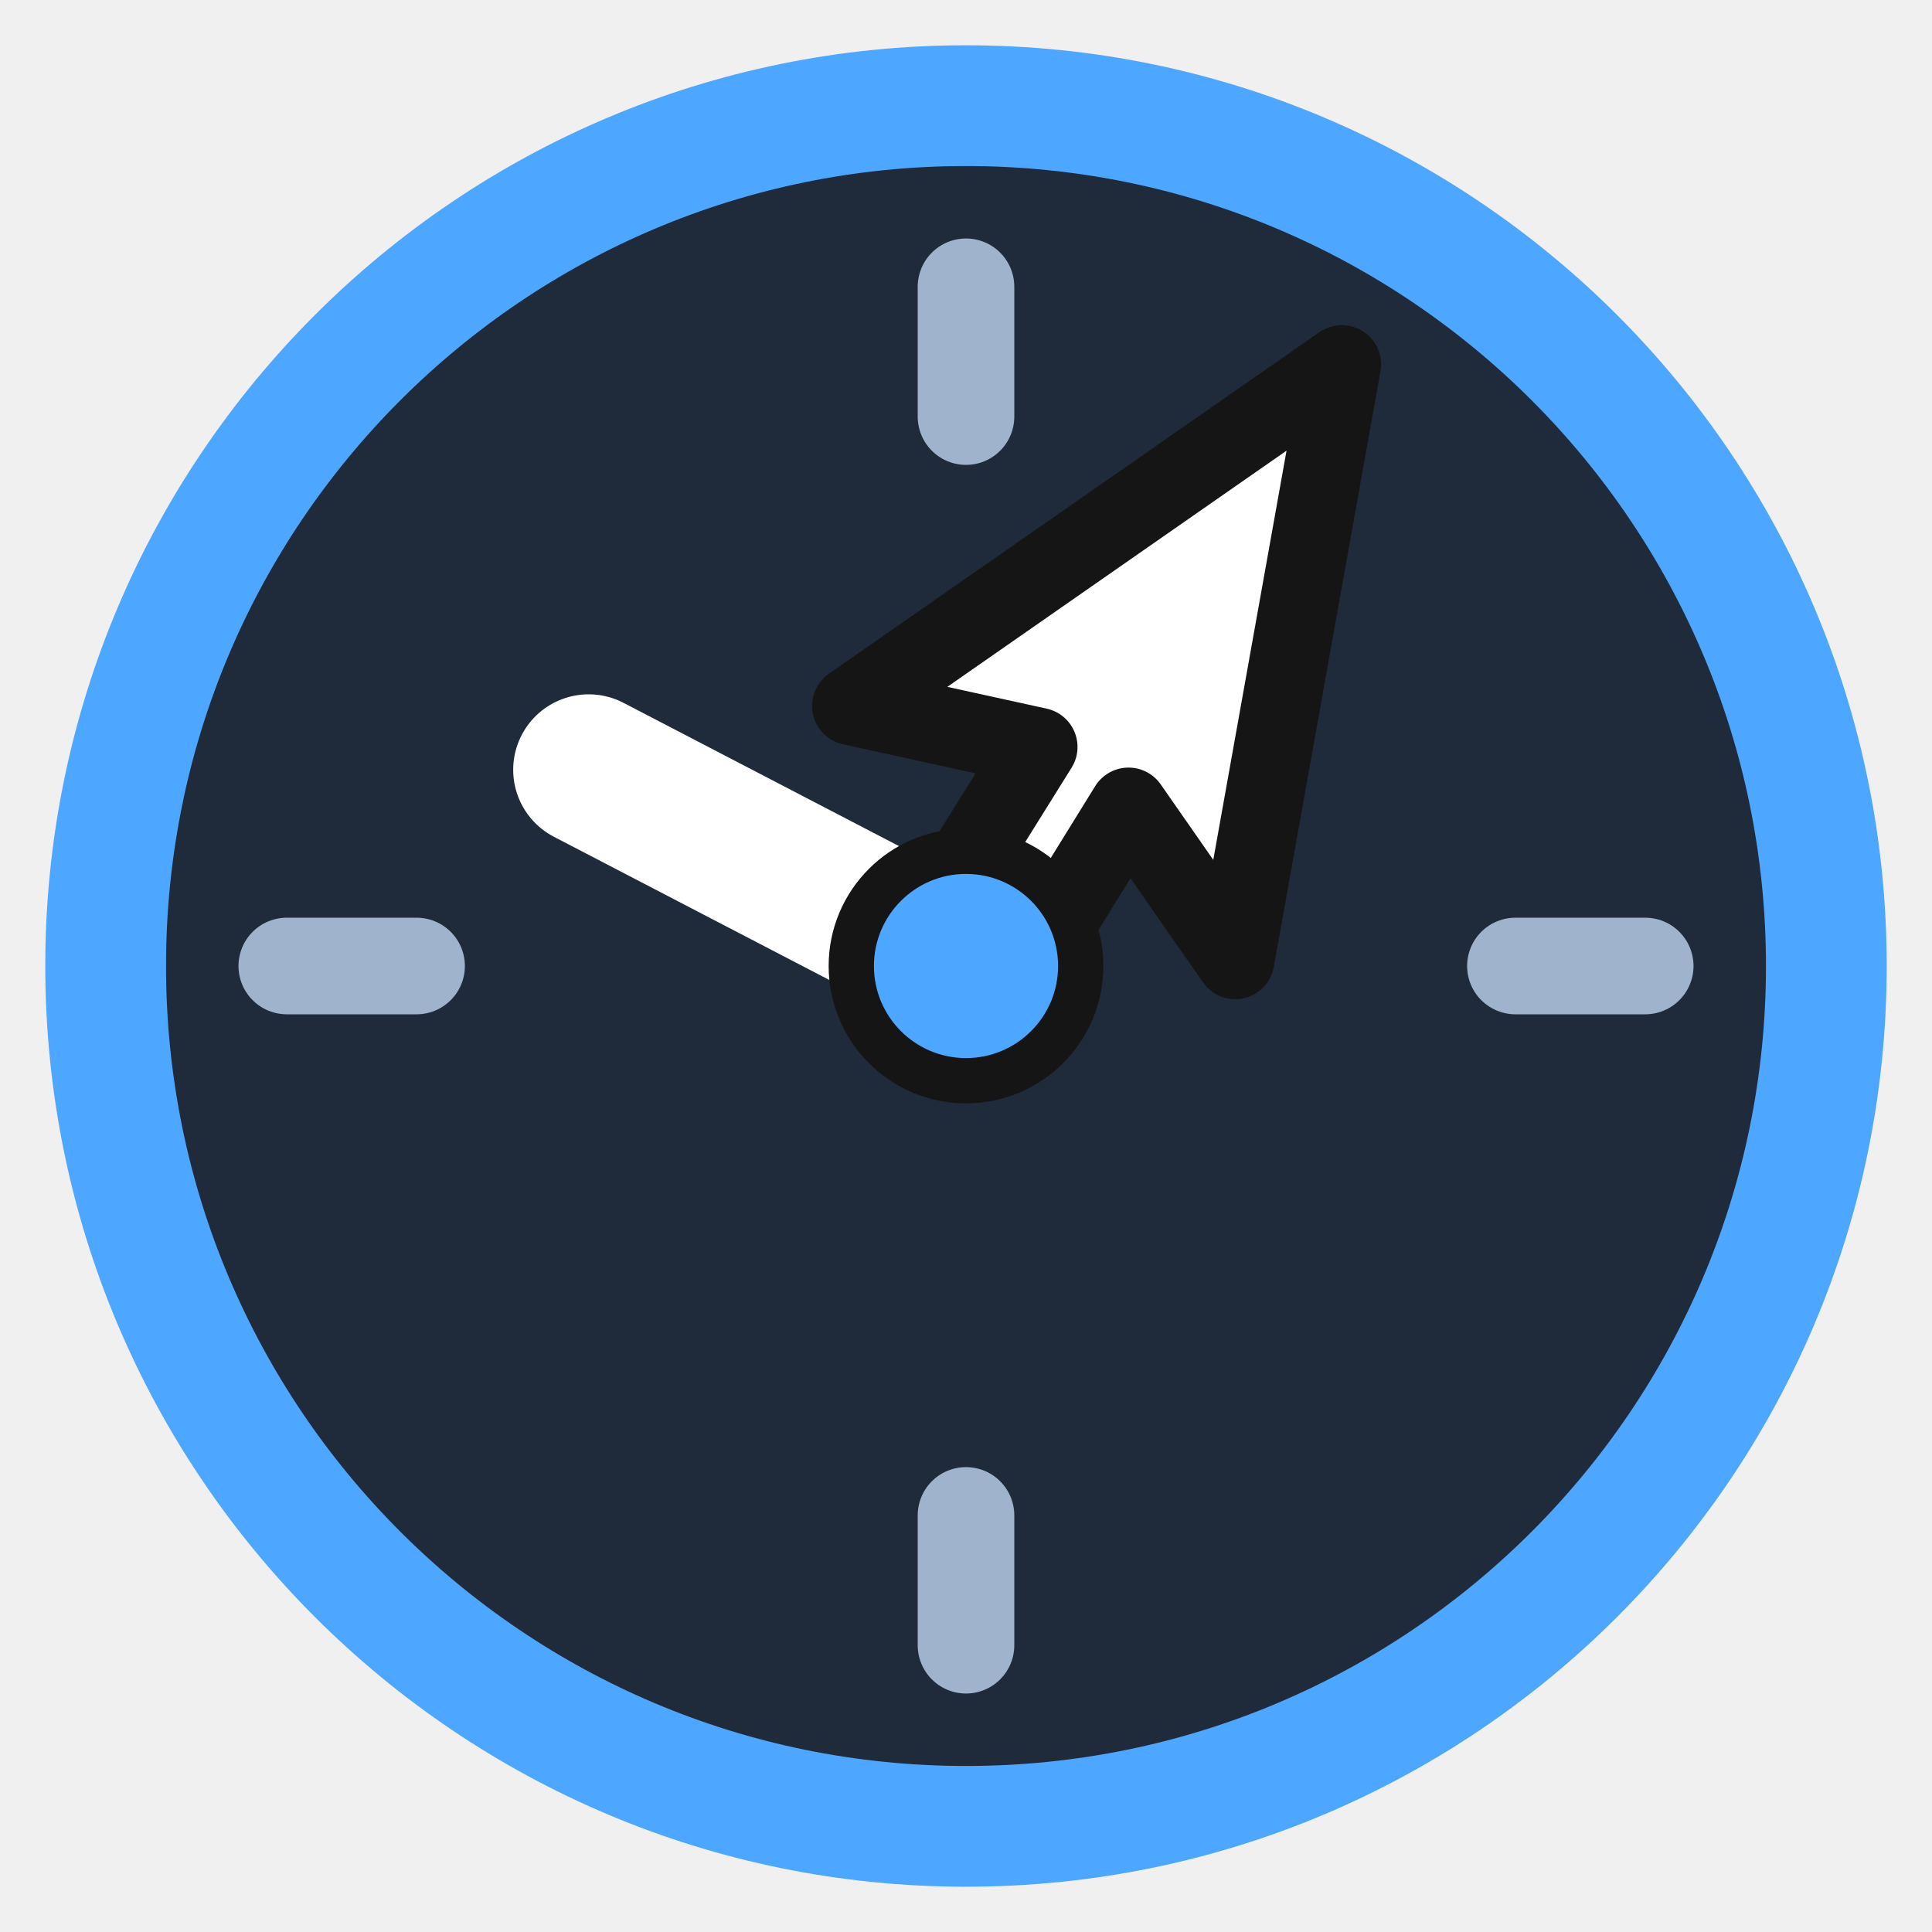
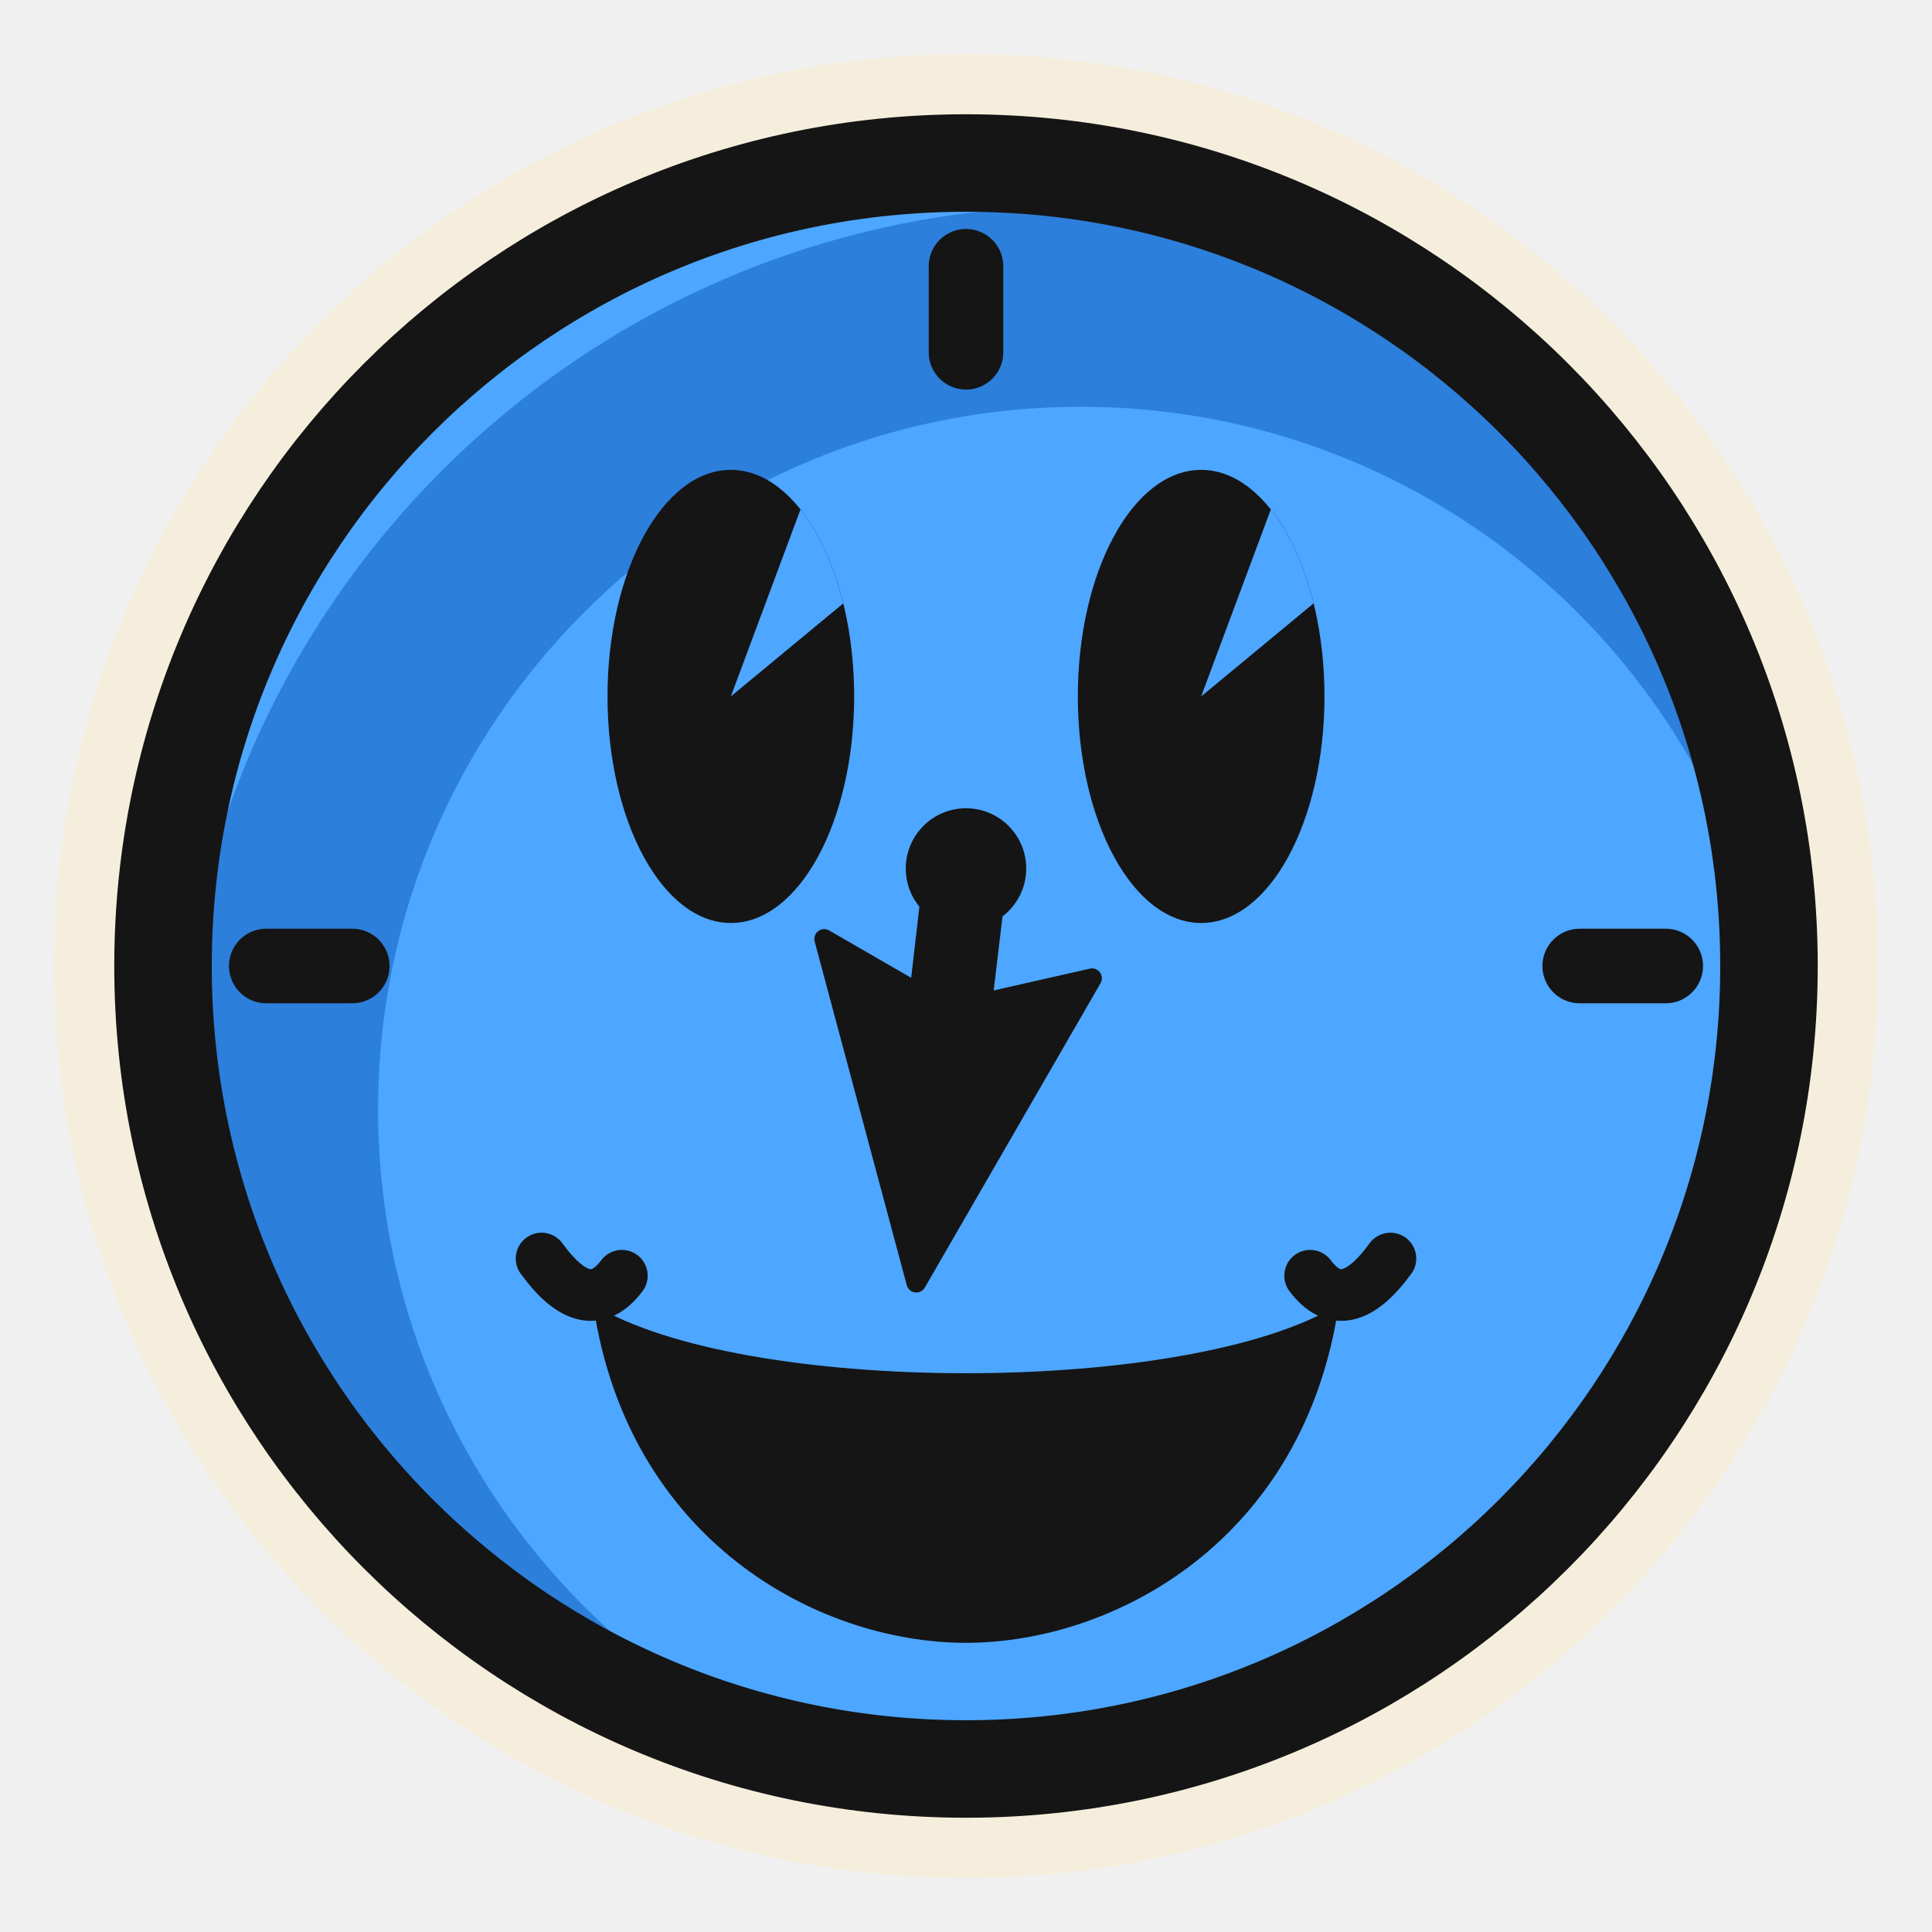
<svg xmlns="http://www.w3.org/2000/svg" viewBox="0 0 64 64">
-   <circle cx="32" cy="32" r="28.5" fill="#1f2a3a" stroke="#4DA6FF" stroke-width="4" />
-   <path d="M32 9.5V13.8M54.5 32H50.2M32 54.5V50.2M9.5 32H13.8" stroke="#9fb4cc" stroke-width="3.2" stroke-linecap="round" />
-   <path d="M32 32L19.5 25.5" stroke="#ffffff" stroke-width="5" stroke-linecap="round" />
-   <g transform="translate(44.45 12.07) rotate(55.15) scale(0.6948)">
-     <path d="M0 0L0 28.5L6.7 22.3L10.9 32.1L15.7 30.1L11.5 20.4L20.4 20.4Z" fill="#fff" stroke="#151515" stroke-width="3.74" stroke-linejoin="round" />
+   <defs>
+     <clipPath id="face">
+       <circle cx="32" cy="33" r="28" />
+     </clipPath>
+     <clipPath id="pupilL">
+       <ellipse cx="23.8" cy="23.6" rx="4.3" ry="7.9" />
+     </clipPath>
+     <clipPath id="pupilR">
+       <ellipse cx="40.2" cy="23.6" rx="4.3" ry="7.9" />
+     </clipPath>
+   </defs>
+   <g transform="translate(32 32) scale(0.95) translate(-32 -33)">
+     <circle cx="32" cy="33" r="28" fill="none" stroke="#F6EEDC" stroke-width="7.6" />
+     <circle cx="32" cy="33" r="28" fill="#4DA6FF" />
+     <g clip-path="url(#face)">
+       <circle cx="36" cy="38" r="28" fill="none" stroke="#2C7FDB" stroke-width="7" />
+     </g>
+     <circle cx="32" cy="33" r="28" fill="none" stroke="#151515" stroke-width="3.4" />
+     <path d="M32 8.6V11.6M56.4 33H53.4M7.6 33H10.6" stroke="#151515" stroke-width="2.6" stroke-linecap="round" />
+     <ellipse cx="23.8" cy="23.6" rx="4.3" ry="7.9" fill="#151515" />
+     <ellipse cx="40.2" cy="23.6" rx="4.3" ry="7.9" fill="#151515" />
+     <path d="M23.8 23.6L27.6 13.4L29.6 18.8Z" fill="#4DA6FF" clip-path="url(#pupilL)" />
+     <path d="M40.2 23.6L44 13.4L46 18.8Z" fill="#4DA6FF" clip-path="url(#pupilR)" />
+     <path d="M19 44.8C24.2 48 39.8 48 45 44.8C43.8 53 37.2 56.6 32 56.6S20.2 53 19 44.8Z" fill="#151515" />
+     <path d="M17.2 43.2Q18.8 45.4 20 43.8M46.8 43.2Q45.2 45.4 44 43.8" fill="none" stroke="#151515" stroke-width="1.8" stroke-linecap="round" />
+     <g transform="translate(32 29.6) rotate(-150) scale(0.43) translate(-13.3 -31.1)">
+       <path d="M0 0L0 28.5L6.7 22.3L10.9 32.1L15.7 30.1L11.5 20.4L20.4 20.4Z" fill="#151515" stroke="#151515" stroke-width="1.6" stroke-linejoin="round" />
+     </g>
+     <circle cx="32" cy="29.6" r="2.1" fill="#151515" />
  </g>
-   <circle cx="32" cy="32" r="3.8" fill="#4DA6FF" stroke="#151515" stroke-width="1.5" />
</svg>
